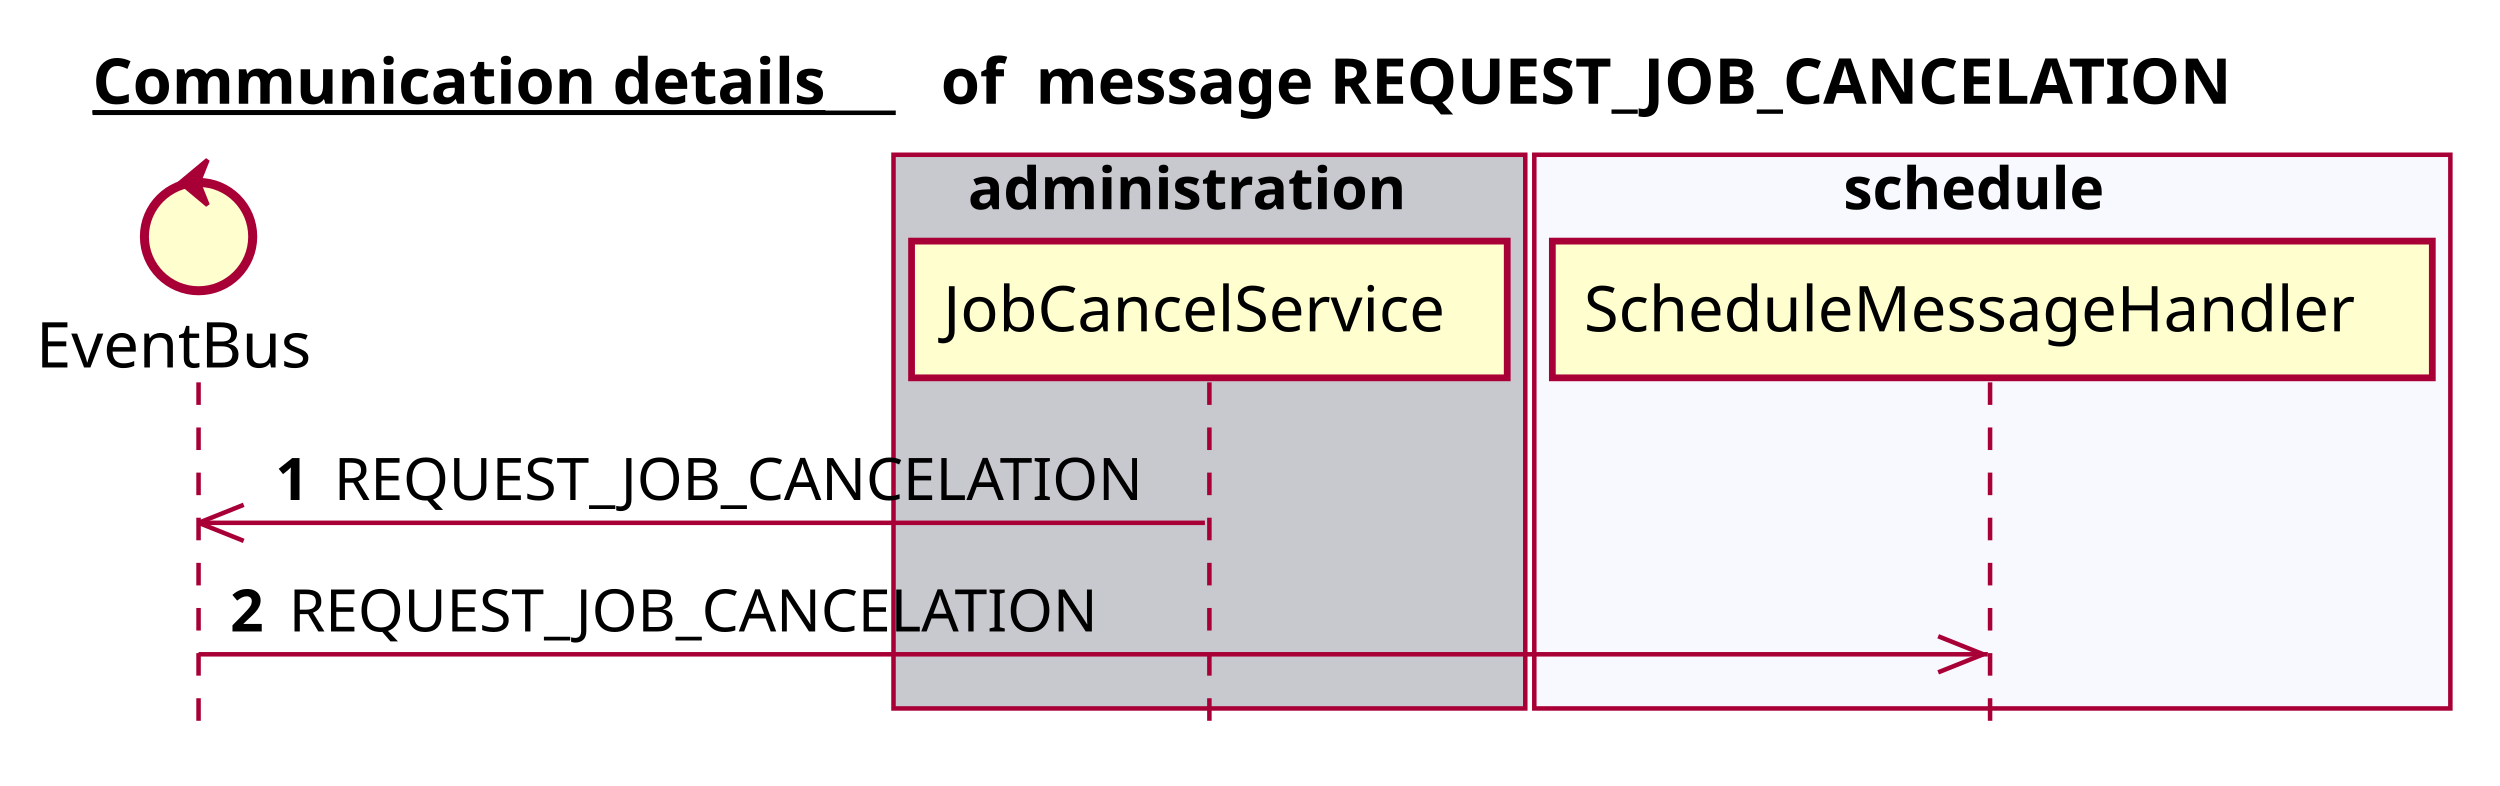
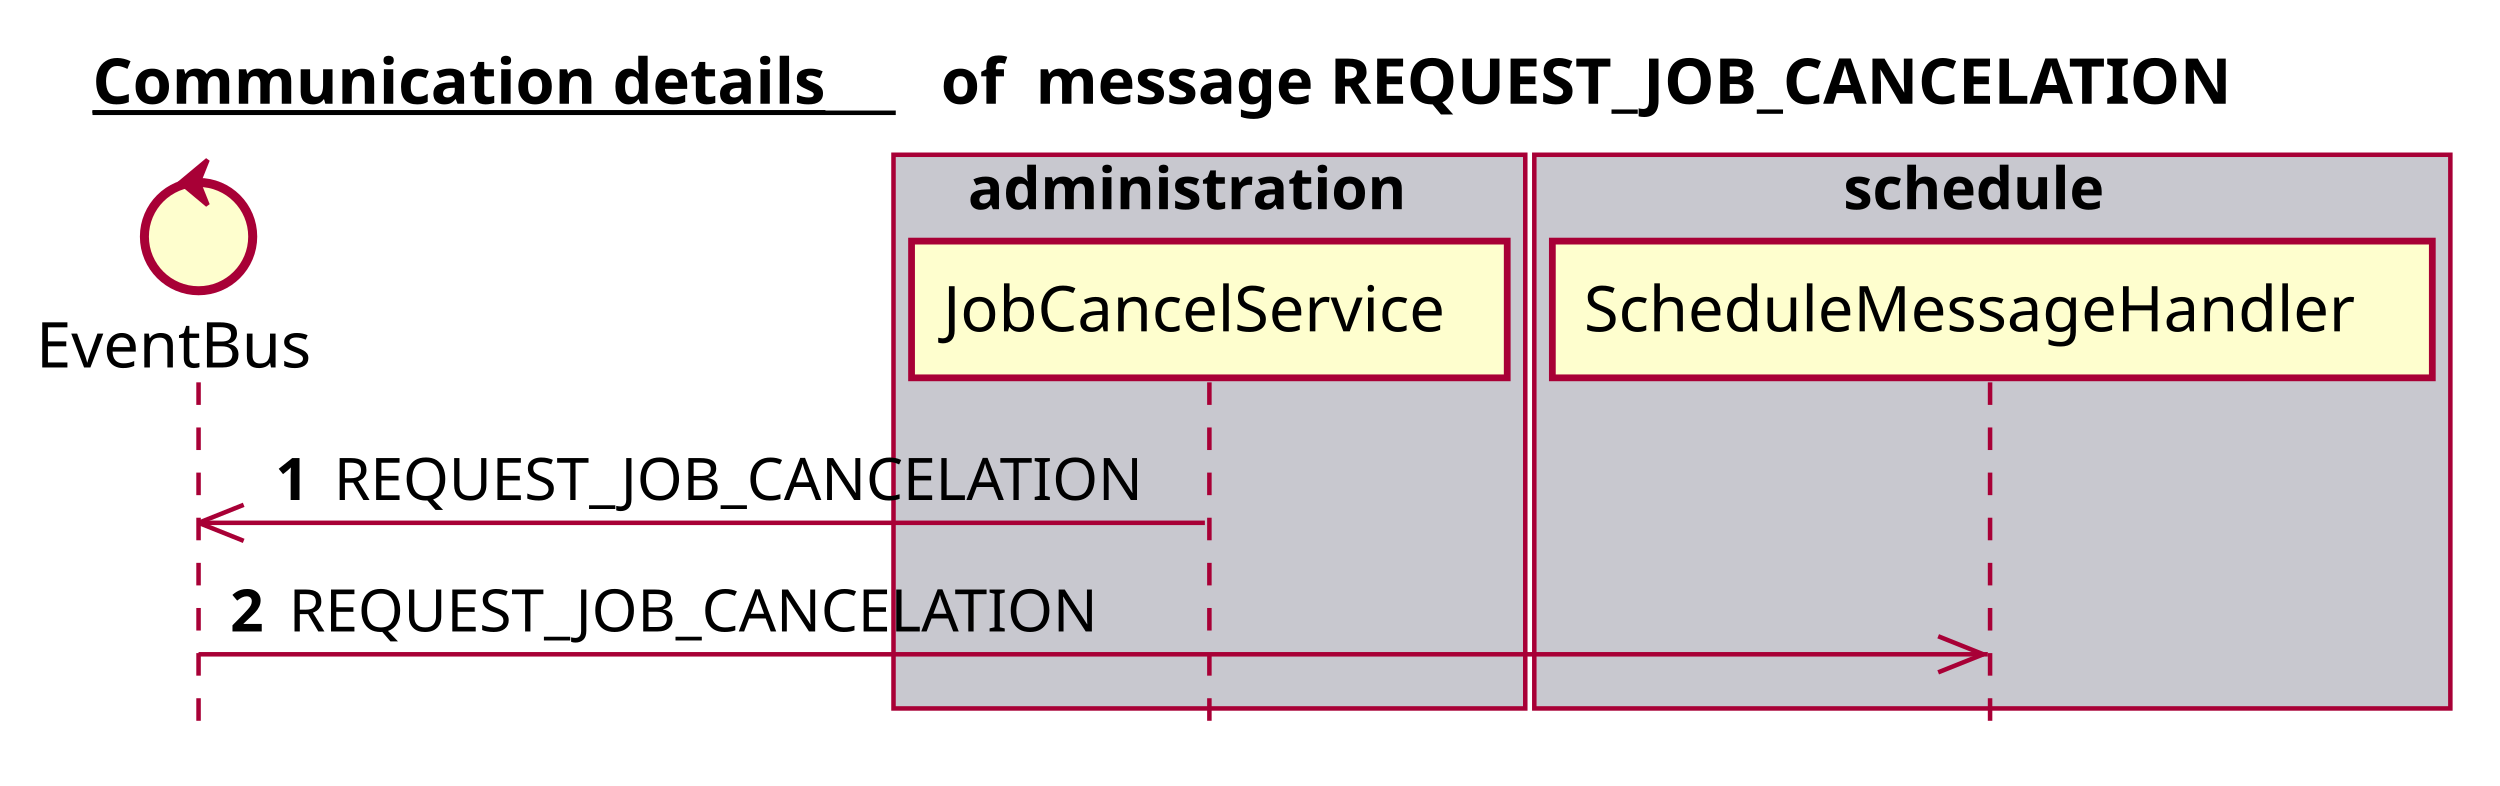
<svg xmlns="http://www.w3.org/2000/svg" contentScriptType="application/ecmascript" contentStyleType="text/css" height="174px" preserveAspectRatio="none" style="width:554px;height:174px;" version="1.1" viewBox="0 0 554 174" width="554px" zoomAndPan="magnify">
  <defs />
  <g>
    <text fill="#000000" font-family="sans-serif" font-size="14" font-weight="bold" lengthAdjust="spacingAndGlyphs" text-decoration="underline" textLength="178" x="20.5" y="22.995">Communication details</text>
    <line style="stroke: #000000; stroke-width: 1.0;" x1="20.5" x2="198.5" y1="24.995" y2="24.995" />
    <text fill="#000000" font-family="sans-serif" font-size="14" font-weight="bold" lengthAdjust="spacingAndGlyphs" textLength="16" x="208.5" y="22.995">of</text>
    <text fill="#000000" font-family="sans-serif" font-size="14" font-weight="bold" lengthAdjust="spacingAndGlyphs" textLength="297" x="229.5" y="22.995">message REQUEST_JOB_CANCELATION</text>
    <rect fill="#C8C8CF" height="122.695" style="stroke: #A80036; stroke-width: 1.0;" width="140" x="198" y="34.297" />
    <text fill="#000000" font-family="sans-serif" font-size="13" font-weight="bold" lengthAdjust="spacingAndGlyphs" textLength="107" x="214.5" y="46.364">administration</text>
-     <rect fill="#F8F8FF" height="122.695" style="stroke: #A80036; stroke-width: 1.0;" width="203" x="340" y="34.297" />
+     <rect fill="#C8C8CF" height="122.695" style="stroke: #A80036; stroke-width: 1.0;" width="203" x="340" y="34.297" />
    <text fill="#000000" font-family="sans-serif" font-size="13" font-weight="bold" lengthAdjust="spacingAndGlyphs" textLength="66" x="408.5" y="46.364">schedule</text>
    <line style="stroke: #A80036; stroke-width: 1.0; stroke-dasharray: 5.0,5.0;" x1="44" x2="44" y1="84.727" y2="162.992" />
    <line style="stroke: #A80036; stroke-width: 1.0; stroke-dasharray: 5.0,5.0;" x1="268" x2="268" y1="84.727" y2="162.992" />
    <line style="stroke: #A80036; stroke-width: 1.0; stroke-dasharray: 5.0,5.0;" x1="441" x2="441" y1="84.727" y2="162.992" />
    <text fill="#000000" font-family="sans-serif" font-size="14" lengthAdjust="spacingAndGlyphs" textLength="66" x="8" y="81.425">EventBus</text>
    <ellipse cx="44" cy="52.43" fill="#FEFECE" rx="12" ry="12" style="stroke: #A80036; stroke-width: 2.0;" />
    <polygon fill="#A80036" points="40,40.43,46,35.43,44,40.43,46,45.43,40,40.43" style="stroke: #A80036; stroke-width: 1.0;" />
    <rect fill="#FEFECE" height="30.297" style="stroke: #A80036; stroke-width: 1.5;" width="132" x="202" y="53.43" />
    <text fill="#000000" font-family="sans-serif" font-size="14" lengthAdjust="spacingAndGlyphs" textLength="118" x="209" y="73.425">JobCancelService</text>
    <rect fill="#FEFECE" height="30.297" style="stroke: #A80036; stroke-width: 1.5;" width="195" x="344" y="53.43" />
    <text fill="#000000" font-family="sans-serif" font-size="14" lengthAdjust="spacingAndGlyphs" textLength="181" x="351" y="73.425">ScheduleMessageHandler</text>
    <line style="stroke: #A80036; stroke-width: 1.0;" x1="44" x2="54" y1="115.859" y2="111.859" />
    <line style="stroke: #A80036; stroke-width: 1.0;" x1="44" x2="54" y1="115.859" y2="119.859" />
    <line style="stroke: #A80036; stroke-width: 1.0;" x1="44" x2="267" y1="115.859" y2="115.859" />
    <text fill="#000000" font-family="sans-serif" font-size="13" font-weight="bold" lengthAdjust="spacingAndGlyphs" textLength="9" x="61" y="110.793">1</text>
    <text fill="#000000" font-family="sans-serif" font-size="13" lengthAdjust="spacingAndGlyphs" textLength="187" x="74" y="110.793">REQUEST_JOB_CANCELATION</text>
    <line style="stroke: #A80036; stroke-width: 1.0;" x1="439.5" x2="429.5" y1="144.992" y2="140.992" />
    <line style="stroke: #A80036; stroke-width: 1.0;" x1="439.5" x2="429.5" y1="144.992" y2="148.992" />
    <line style="stroke: #A80036; stroke-width: 1.0;" x1="44" x2="440.5" y1="144.992" y2="144.992" />
    <text fill="#000000" font-family="sans-serif" font-size="13" font-weight="bold" lengthAdjust="spacingAndGlyphs" textLength="9" x="51" y="139.926">2</text>
    <text fill="#000000" font-family="sans-serif" font-size="13" lengthAdjust="spacingAndGlyphs" textLength="187" x="64" y="139.926">REQUEST_JOB_CANCELATION</text>
  </g>
</svg>
